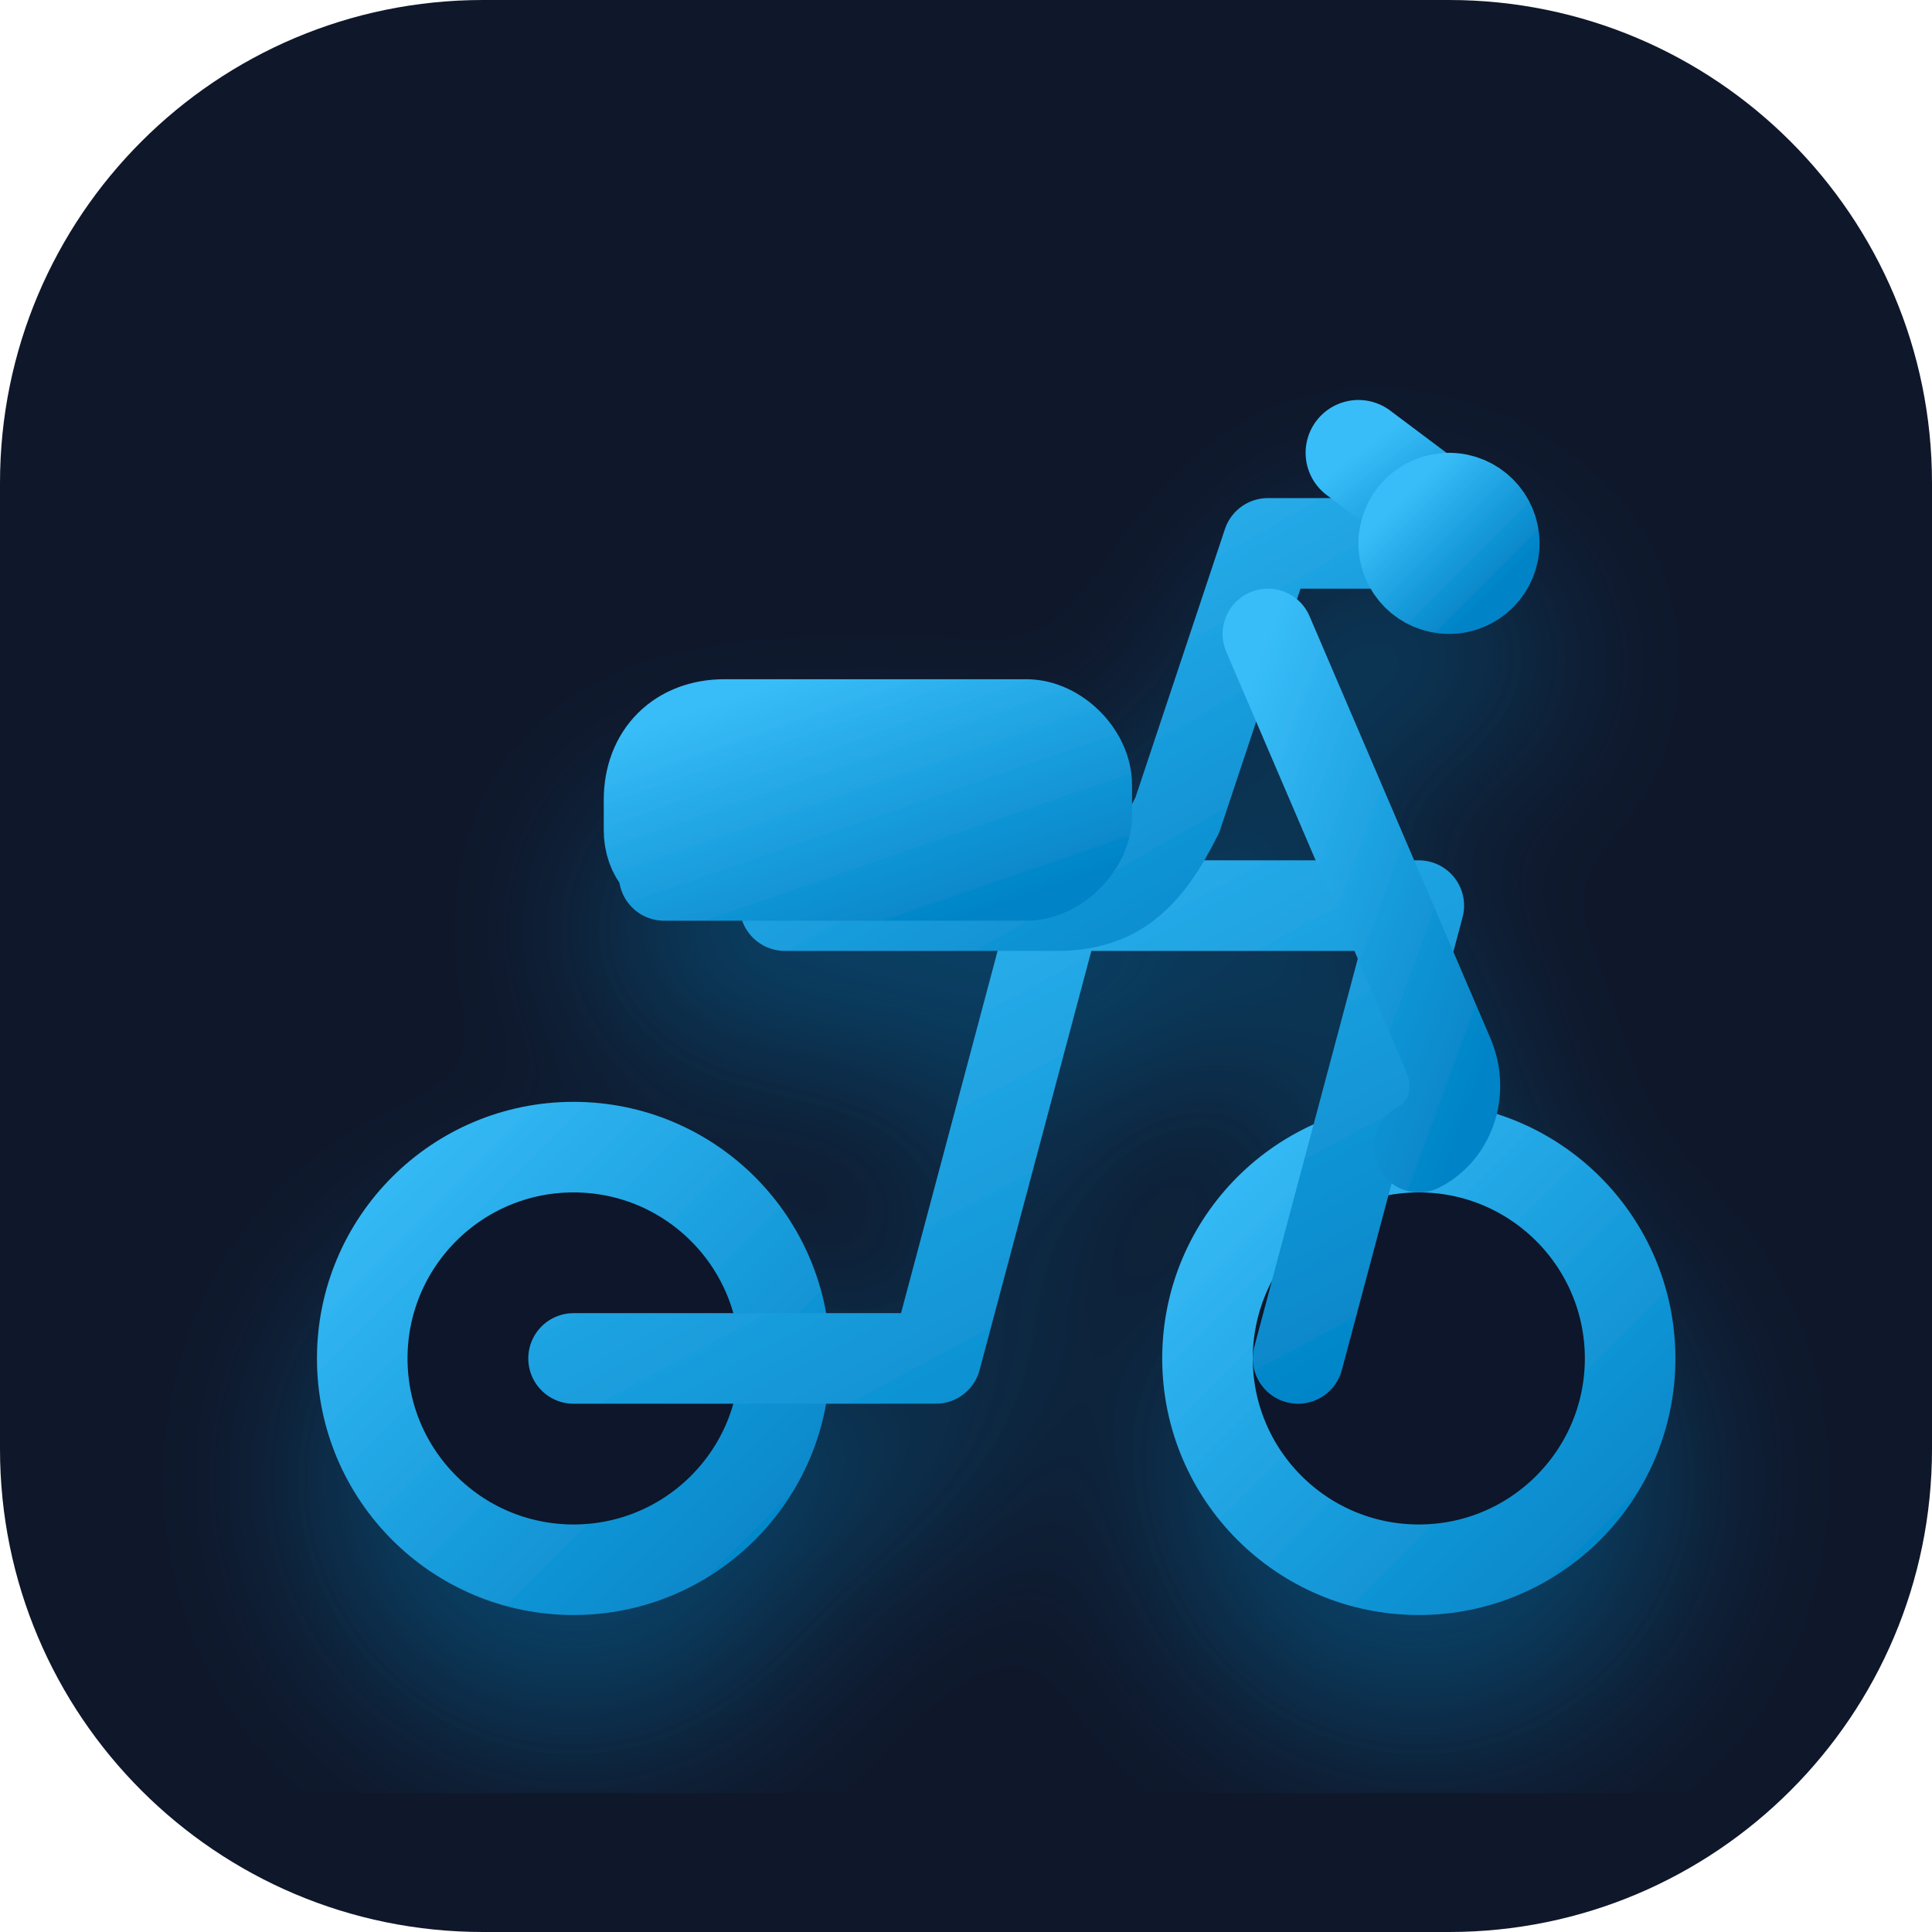
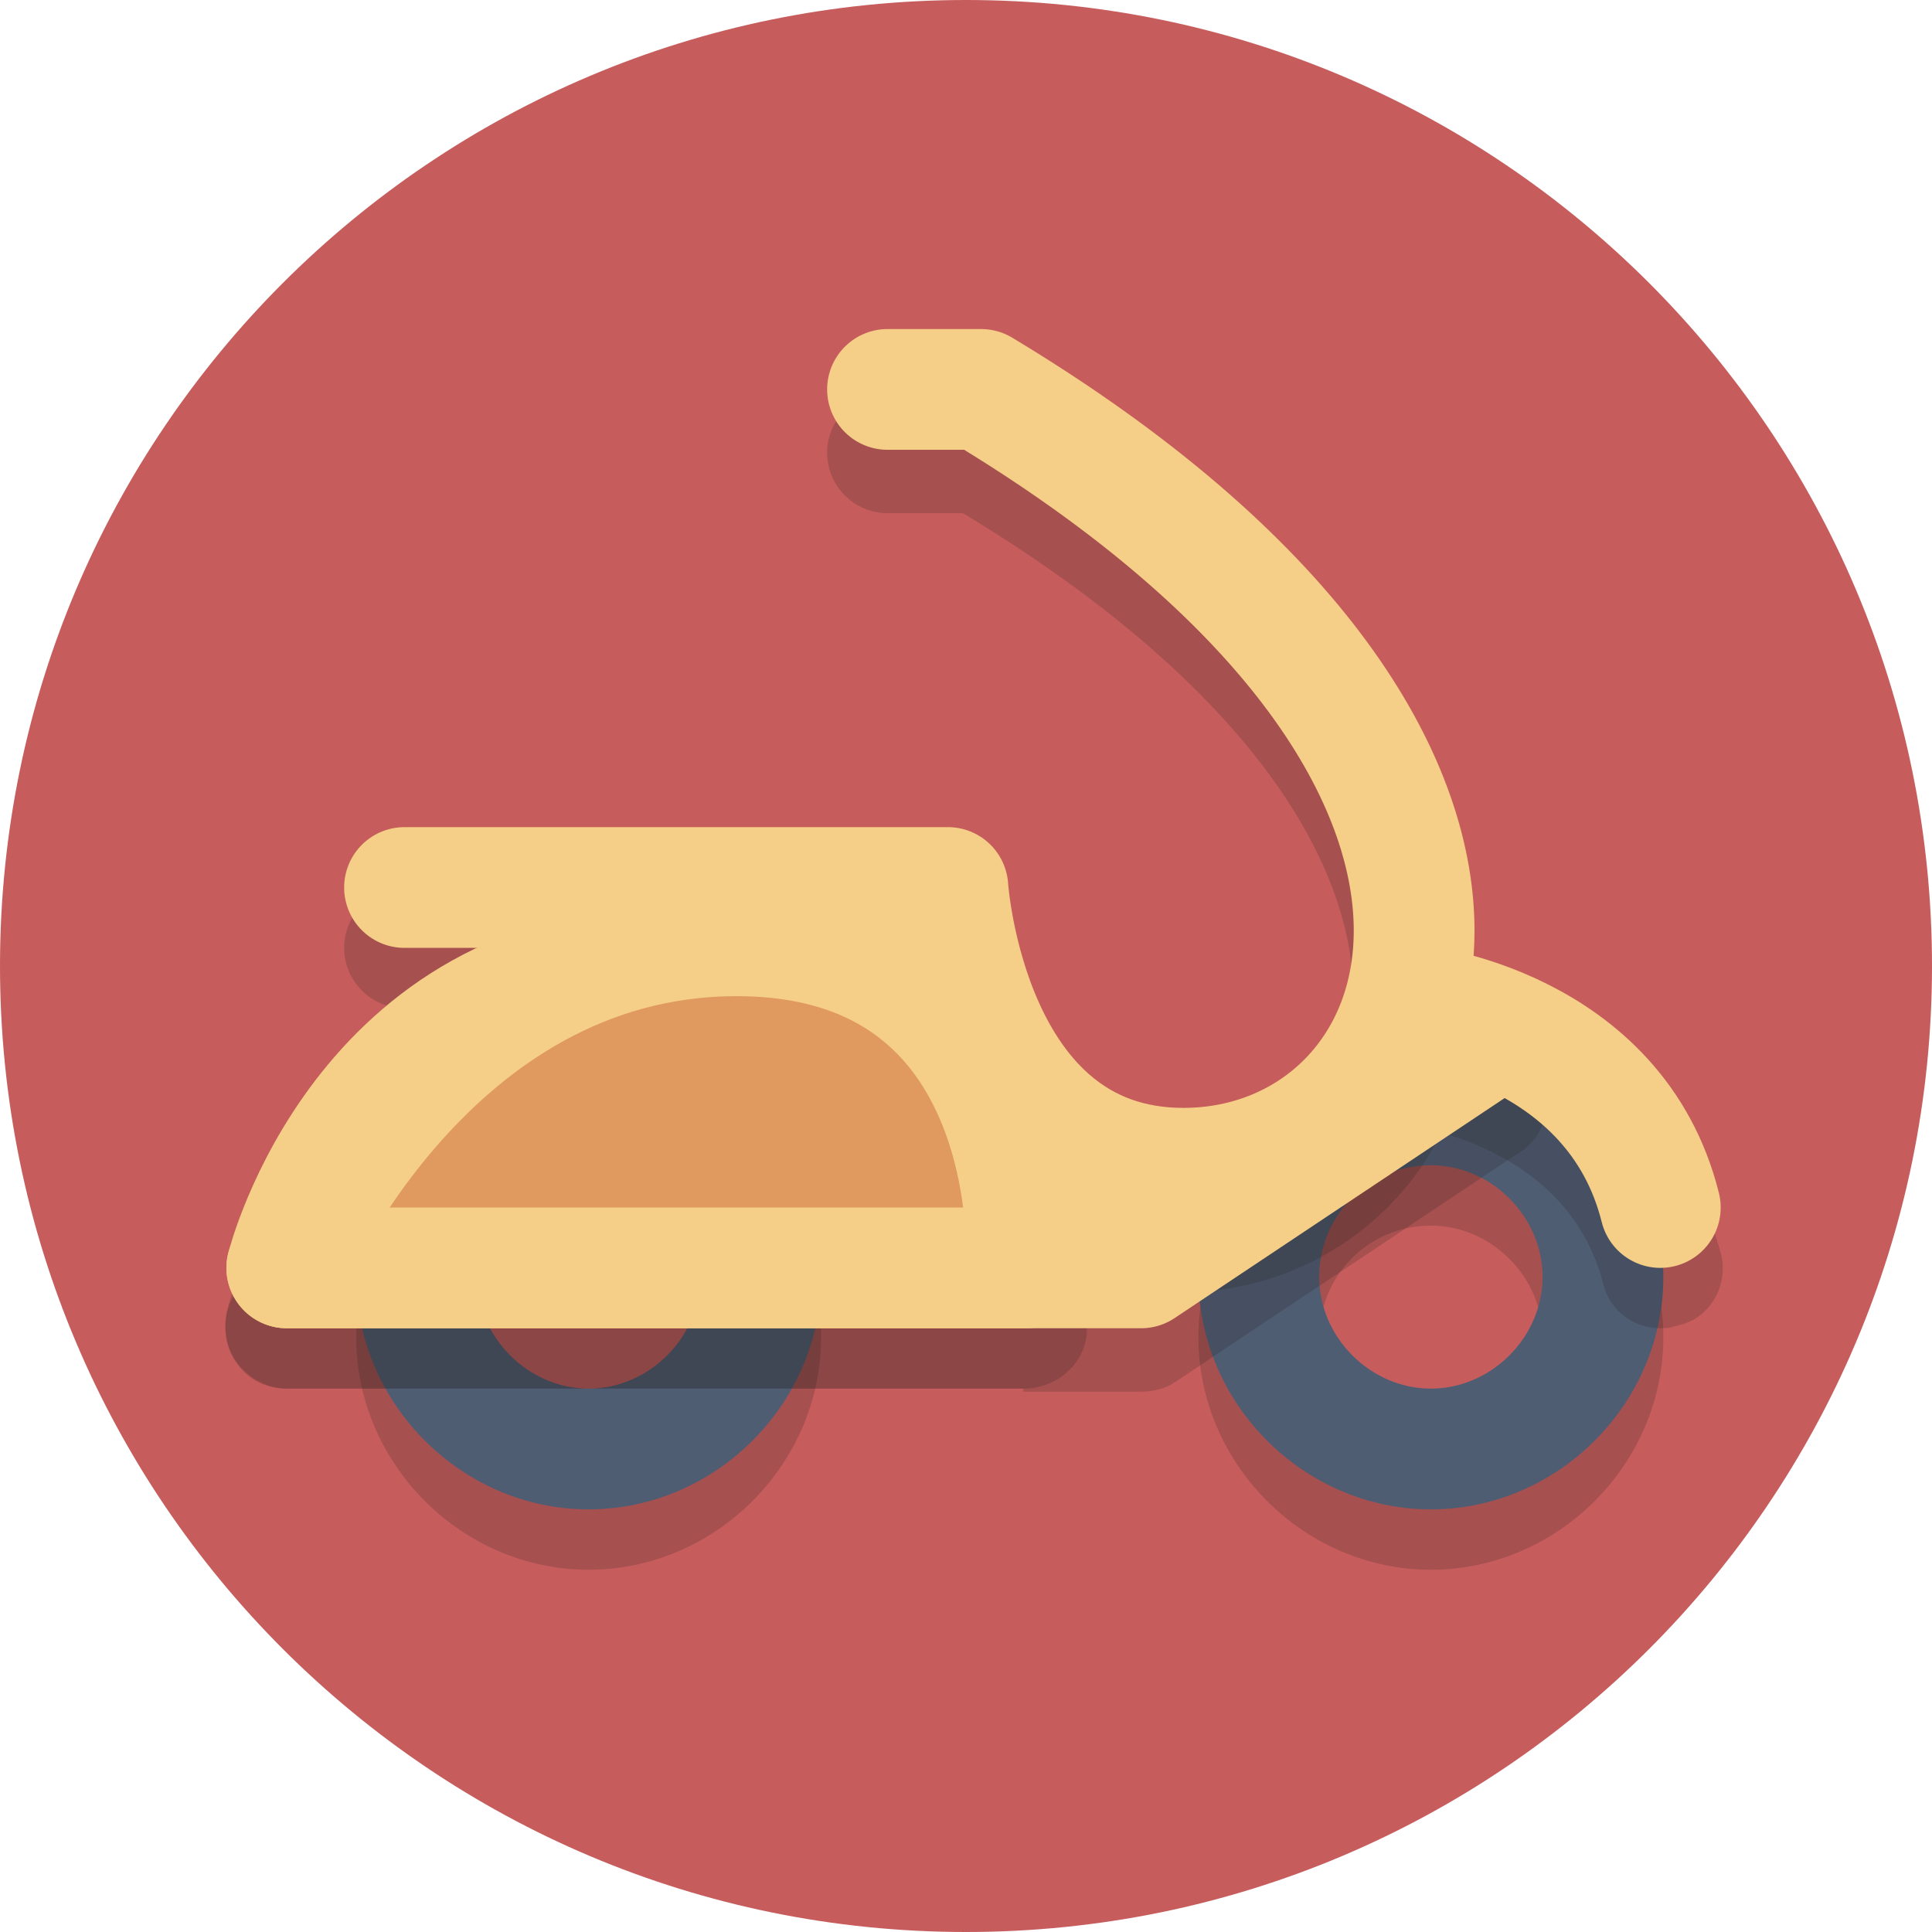
- <svg xmlns="http://www.w3.org/2000/svg" viewBox="0 0 64 64" fill="none">
-   <defs>
-     <linearGradient id="grad" x1="0%" y1="0%" x2="100%" y2="100%">
-       <stop offset="0%" stop-color="#38bdf8" />
-       <stop offset="100%" stop-color="#0284c7" />
-     </linearGradient>
-     <filter id="shadow" x="-20%" y="-20%" width="140%" height="140%">
-       <feDropShadow dx="0" dy="4" stdDeviation="3" flood-color="#0284c7" flood-opacity="0.4" />
-     </filter>
-   </defs>
-   <rect width="64" height="64" rx="16" fill="#0f172a" />
-   <g filter="url(#shadow)" stroke="url(#grad)" stroke-width="3" stroke-linecap="round" stroke-linejoin="round">
-     <circle cx="19" cy="45" r="7" fill="#0f172a" />
-     <circle cx="47" cy="45" r="7" fill="#0f172a" />
-     <path d="M19 45h12l4-15h12l-4 15" fill="none" />
-     <path d="M26 30h9c2 0 3-1 4-3l3-9h5" fill="none" />
-     <path d="M22 29h12c1 0 2-1 2-2v-1c0-1-1-2-2-2h-10c-1.5 0-2.5 1-2.5 2.5v1c0 .8.5 1.5 1.5 1.5z" fill="url(#grad)" />
-     <path d="M42 21l6 14c.5 1.2 0 2.5-1 3" fill="none" />
-     <path d="M45 15l4 3" stroke-width="3.5" />
-     <circle cx="48" cy="18" r="1.5" fill="#38bdf8" />
+ <svg xmlns="http://www.w3.org/2000/svg" version="1.1" id="Layer_1" viewBox="0 0 64.00 64.00" xml:space="preserve" width="100%" height="100%">
+   <style type="text/css">
+   .st1{fill:#C75C5C;}
+   .st2{opacity:0.2;fill:#231F20;}
+   .st3{fill:#4F5D73;}
+   .st4{opacity:0.2;}
+   .st5{fill:#231F20;}
+   .st6{fill:#E0995E;stroke:#F5CF87;stroke-width:4;stroke-linecap:round;stroke-linejoin:round;stroke-miterlimit:10;}
+   .st7{fill:none;stroke:#F5CF87;stroke-width:4;stroke-linecap:round;stroke-linejoin:round;stroke-miterlimit:10;}
+ </style>
+   <circle class="st1" cx="32" cy="32" r="32" />
+   <g>
+     <path class="st2" d="M19.5,40.6c2,0,3.7,1.7,3.7,3.7S21.5,48,19.5,48s-3.7-1.7-3.7-3.7S17.5,40.6,19.5,40.6 M19.5,36.6 c-4.3,0-7.7,3.5-7.7,7.7s3.5,7.7,7.7,7.7s7.7-3.5,7.7-7.7S23.8,36.6,19.5,36.6L19.5,36.6z" />
+     <path class="st2" d="M47.4,40.6c2,0,3.7,1.7,3.7,3.7S49.4,48,47.4,48s-3.7-1.7-3.7-3.7S45.3,40.6,47.4,40.6 M47.4,36.6 c-4.3,0-7.7,3.5-7.7,7.7s3.5,7.7,7.7,7.7s7.7-3.5,7.7-7.7S51.6,36.6,47.4,36.6L47.4,36.6z" />
+     <g>
+       <path class="st3" d="M19.5,38.6c2,0,3.7,1.7,3.7,3.7S21.5,46,19.5,46s-3.7-1.7-3.7-3.7S17.5,38.6,19.5,38.6 M19.5,34.6 c-4.3,0-7.7,3.5-7.7,7.7s3.5,7.7,7.7,7.7s7.7-3.5,7.7-7.7S23.8,34.6,19.5,34.6L19.5,34.6z" />
+     </g>
+     <g>
+       <path class="st3" d="M47.4,38.6c2,0,3.7,1.7,3.7,3.7S49.4,46,47.4,46s-3.7-1.7-3.7-3.7S45.3,38.6,47.4,38.6 M47.4,34.6 c-4.3,0-7.7,3.5-7.7,7.7s3.5,7.7,7.7,7.7s7.7-3.5,7.7-7.7S51.6,34.6,47.4,34.6L47.4,34.6z" />
+     </g>
+     <g class="st4">
+       <path class="st5" d="M46.9,35.3c0,0,6.6,0.7,8.1,6.7" />
+       <path class="st5" d="M55,44c-0.9,0-1.7-0.6-1.9-1.5c-1.2-4.6-6.4-5.2-6.4-5.2c-1.1-0.1-1.9-1.1-1.8-2.2c0.1-1.1,1.1-1.9,2.2-1.8 c0.3,0,7.9,0.9,9.9,8.2c0.3,1.1-0.4,2.2-1.4,2.4C55.3,44,55.2,44,55,44z" />
+     </g>
+     <g class="st4">
+       <path class="st5" d="M39.2,42.8c-7.1,0-9.5-7.3-9.8-11.2c-0.1-1.1,0.8-2.1,1.9-2.1c1.1-0.1,2.1,0.8,2.1,1.9l0,0 c0,0.3,0.6,7.5,5.8,7.5c2.6,0,4.7-1.6,5.4-4.1C45.7,30.5,43,23.7,31.9,17h-2.5c-1.1,0-2-0.9-2-2s0.9-2,2-2h3.1 c0.4,0,0.7,0.1,1,0.3C50.3,23.3,49.2,33,48.4,35.8C47.3,39.9,43.5,42.8,39.2,42.8z" />
+     </g>
+     <g class="st4">
+       <path class="st5" d="M33.9,44c0,0-1.3-10-11.6-10S9.5,44,9.5,44h28.3l11.4-7.6" />
+       <path class="st5" d="M33.9,46C33.9,46,33.9,46,33.9,46H9.5c-0.6,0-1.2-0.3-1.6-0.8c-0.4-0.5-0.5-1.1-0.4-1.7 c1-4,5.4-11.5,14.8-11.5c8.3,0,12,5.8,13.2,10h1.7l10.9-7.2c0.9-0.6,2.2-0.4,2.8,0.6c0.6,0.9,0.4,2.2-0.6,2.8l-11.4,7.6 c-0.3,0.2-0.7,0.3-1.1,0.3H33.9C33.9,46,33.9,46,33.9,46z M12.5,42h18.8c-1-2.4-3.4-6-9-6C16.8,36,13.9,39.5,12.5,42z" />
+     </g>
+     <g class="st4">
+       <path class="st5" d="M9.5,44c0,0,4.6-11,14.9-11s9.6,11,9.6,11H9.5z" />
+       <path class="st5" d="M33.9,46H9.5c-0.7,0-1.3-0.3-1.7-0.9c-0.4-0.6-0.4-1.3-0.2-1.9C7.9,42.7,12.9,31,24.4,31 c3.5,0,6.3,1.1,8.3,3.3c3.6,3.8,3.3,9.6,3.3,9.9C35.9,45.2,35,46,33.9,46z M12.9,42h18.9c-0.2-1.5-0.7-3.5-2.1-5 c-1.3-1.3-3-2-5.4-2C18.6,35,14.8,39.1,12.9,42z" />
+     </g>
+     <g class="st4">
+       <path class="st5" d="M31.4,33.4h-18c-1.1,0-2-0.9-2-2s0.9-2,2-2h18c1.1,0,2,0.9,2,2S32.5,33.4,31.4,33.4z" />
+     </g>
+     <path class="st6" d="M46.9,33.3c0,0,6.6,0.7,8.1,6.7" />
+     <path class="st6" d="M33.9,42c0,0-1.3-10-11.6-10S9.5,42,9.5,42h28.3l11.4-7.6" />
+     <path class="st6" d="M9.5,42c0,0,4.6-11,14.9-11s9.6,11,9.6,11H9.5z" />
+     <path class="st7" d="M13.4,29.4h18c0,0,0.6,9.3,7.8,9.3c8.7,0,13.9-13.4-6.7-25.8h-3.1" />
  </g>
</svg>
